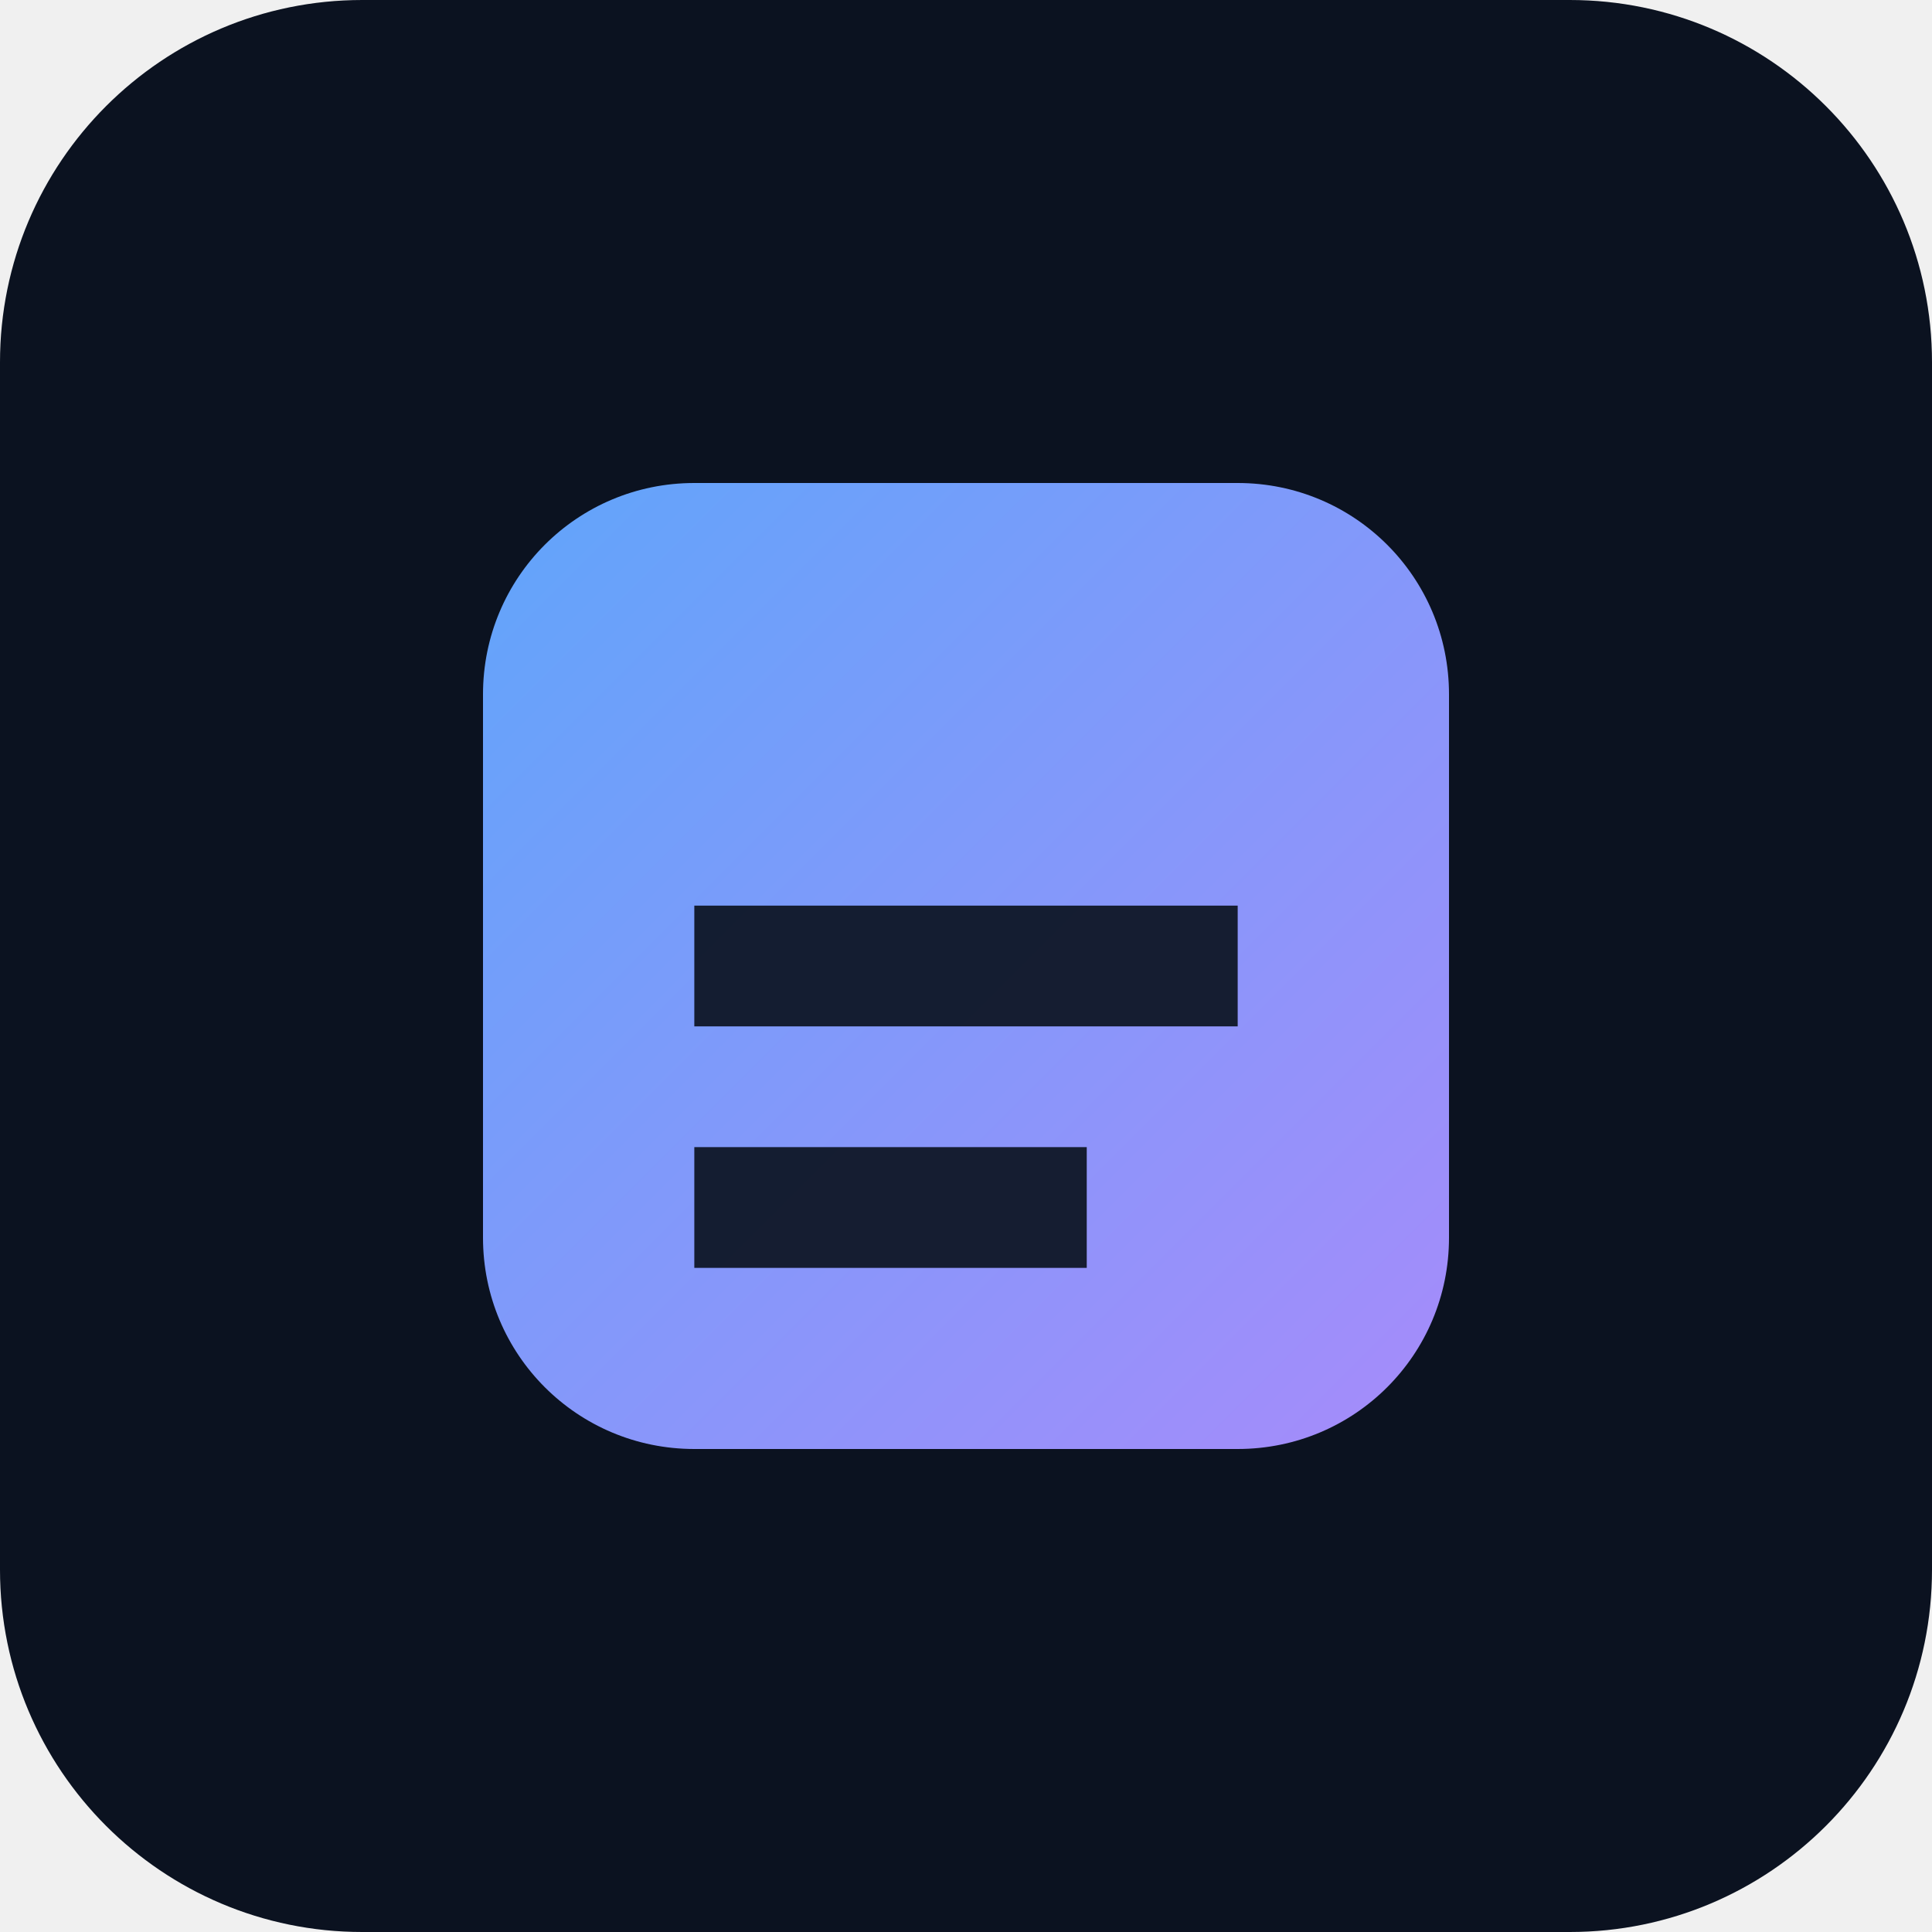
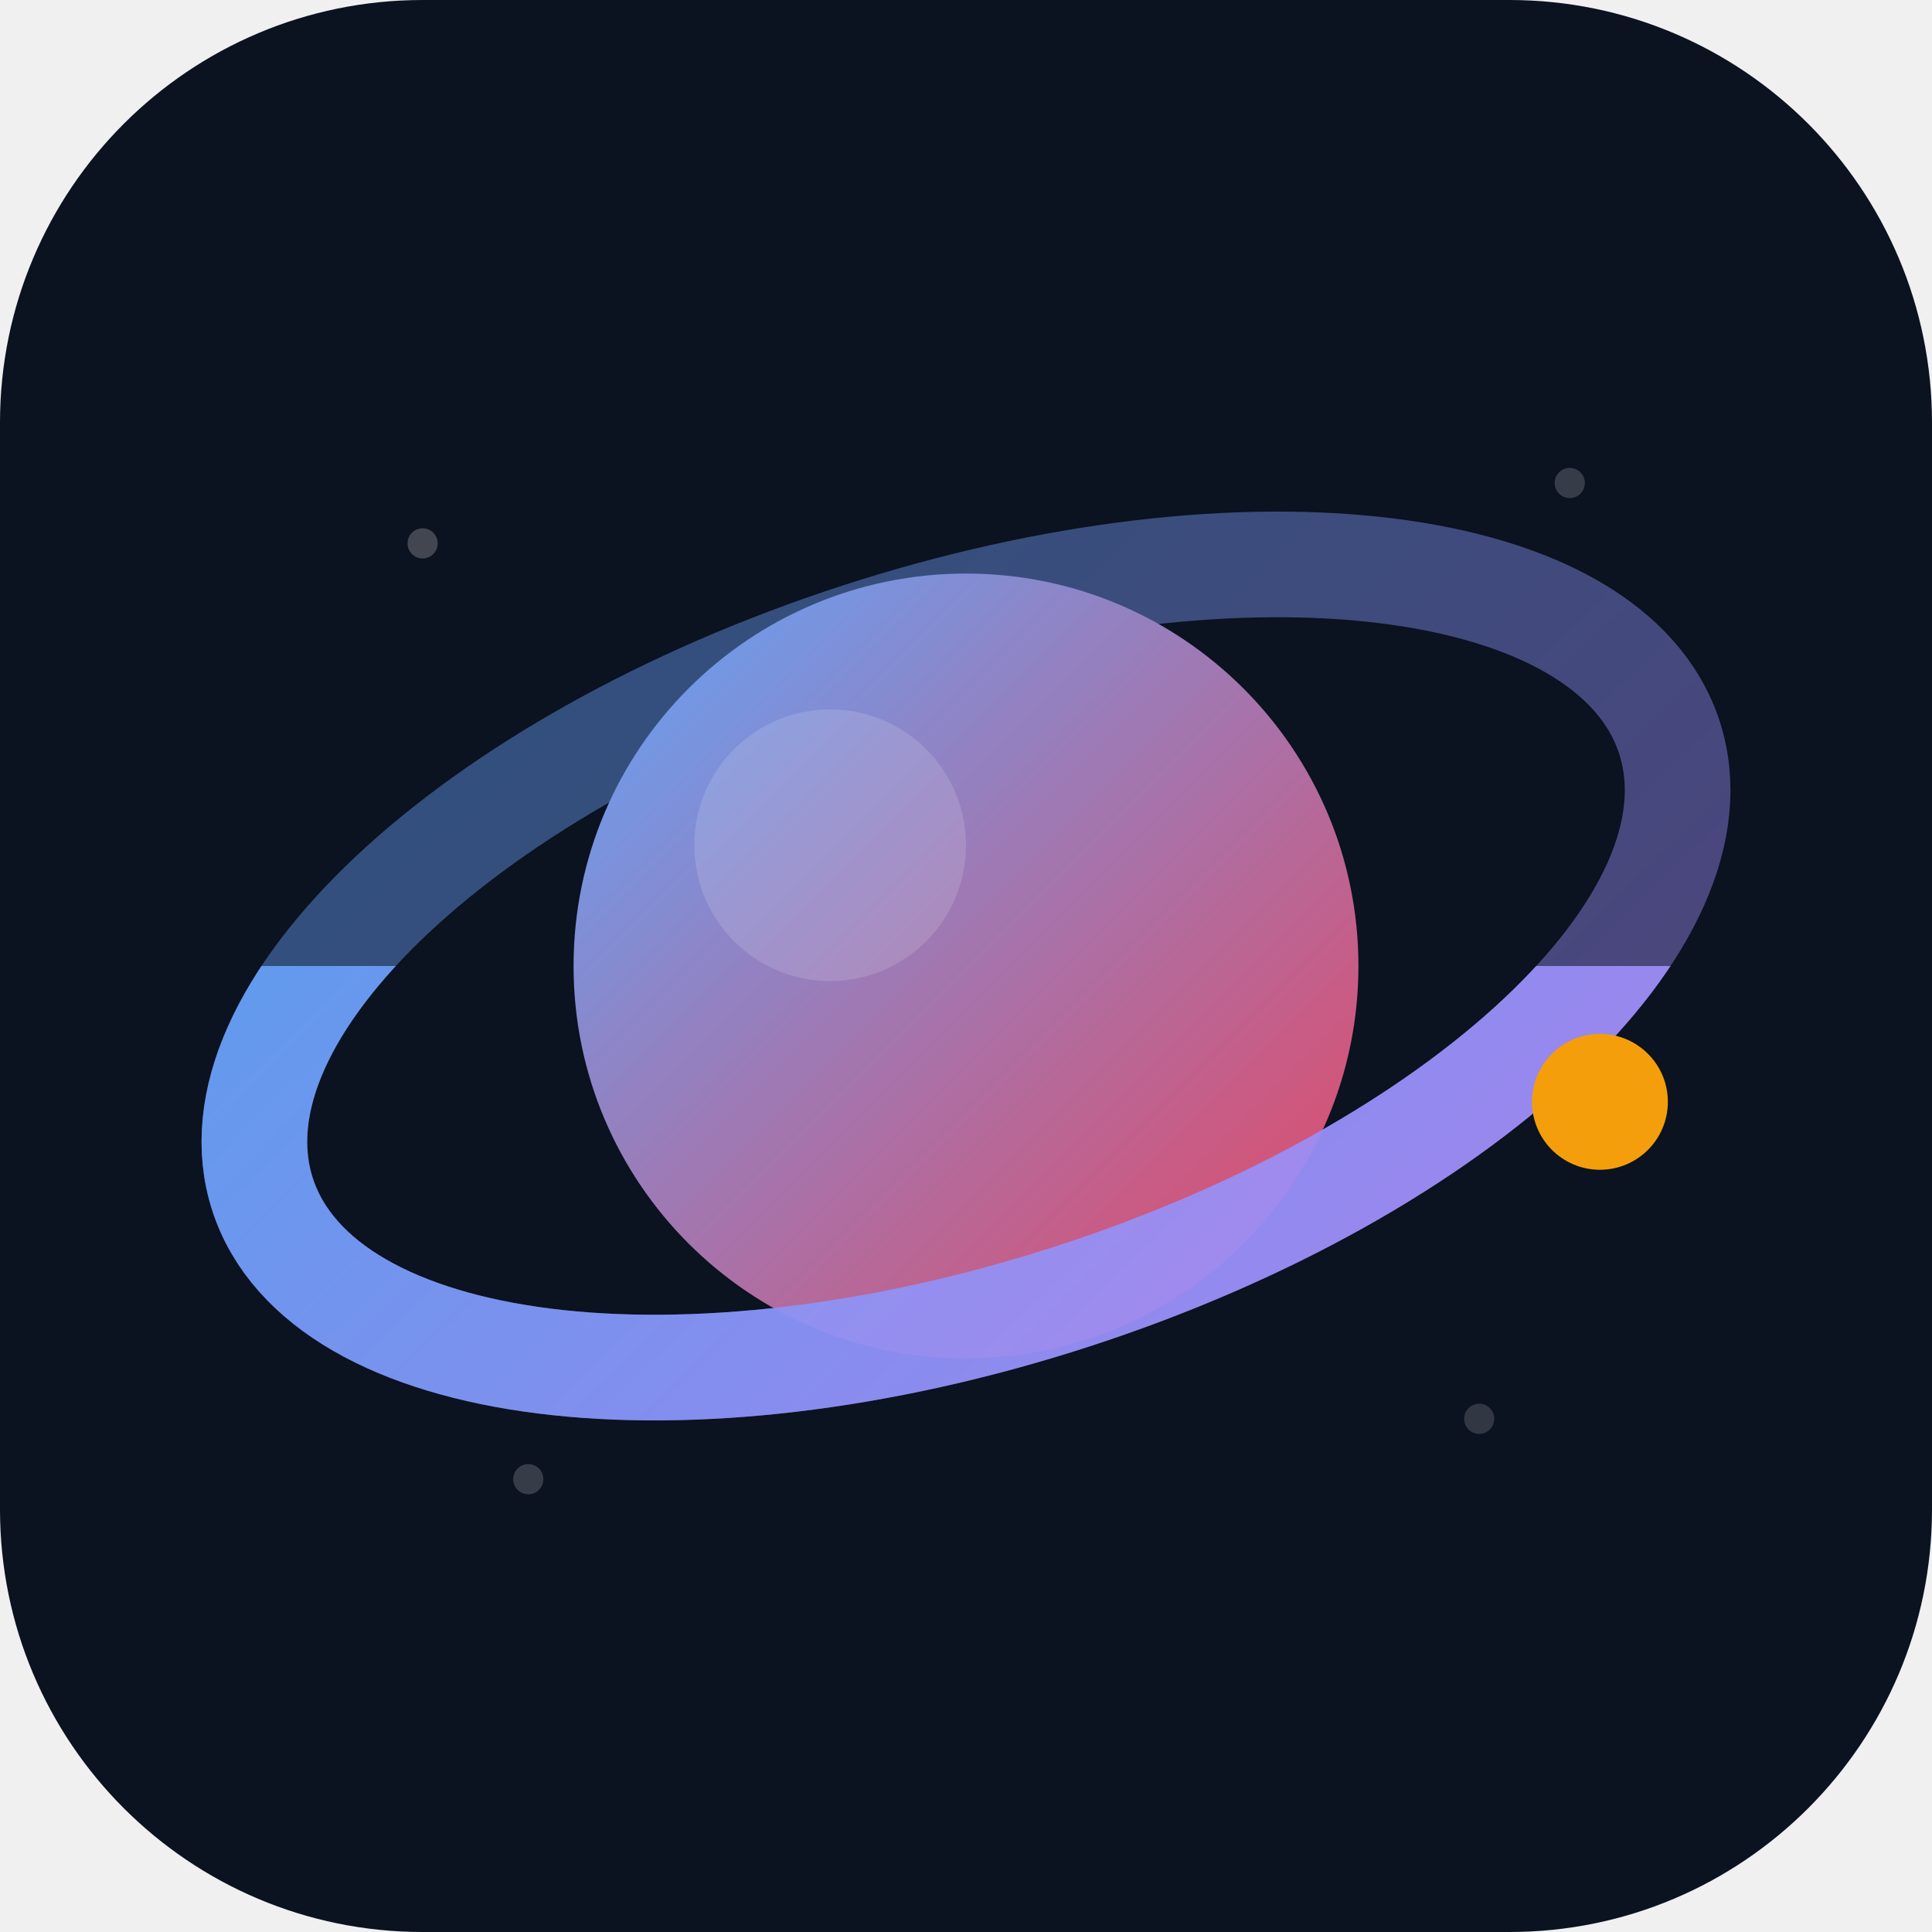
<svg xmlns="http://www.w3.org/2000/svg" viewBox="0 0 256 256">
  <defs>
-     <linearGradient id="g" x1="0" y1="0" x2="1" y2="1">
+     <linearGradient id="planet" x1="0" y1="0" x2="1" y2="1">
      <stop offset="0" stop-color="#60a5fa" />
-       <stop offset="1" stop-color="#a78bfa" />
+       <stop offset="1" stop-color="#e94560" />
    </linearGradient>
+     <linearGradient id="orbit" x1="0" y1="0" x2="1" y2="1">
+       <stop offset="0" stop-color="#60a5fa" stop-opacity="0.95" />
+       <stop offset="1" stop-color="#a78bfa" stop-opacity="0.95" />
+     </linearGradient>
+     <clipPath id="orbitFront">
+       <rect x="0" y="128" width="256" height="128" />
+     </clipPath>
  </defs>
-   <rect width="256" height="256" rx="48" fill="#0b1220" />
-   <path d="M64 92c0-15.5 12.5-28 28-28h72c15.5 0 28 12.5 28 28v72c0 15.5-12.5 28-28 28H92c-15.5 0-28-12.5-28-28V92z" fill="url(#g)" />
-   <path d="M92 120h72v16H92v-16zm0 32h52v16H92v-16z" fill="#0b1220" opacity="0.92" />
+   <rect width="256" height="256" rx="56" fill="#0b1220" />
+   <circle cx="56" cy="72" r="2" fill="#ffffff" opacity="0.22" />
+   <circle cx="208" cy="64" r="2" fill="#ffffff" opacity="0.18" />
+   <circle cx="196" cy="188" r="2" fill="#ffffff" opacity="0.16" />
+   <circle cx="70" cy="196" r="2" fill="#ffffff" opacity="0.18" />
+   <ellipse cx="128" cy="128" rx="98" ry="46" transform="rotate(-18 128 128)" fill="none" stroke="url(#orbit)" stroke-width="14" stroke-linecap="round" opacity="0.45" />
+   <circle cx="128" cy="128" r="52" fill="url(#planet)" />
+   <circle cx="110" cy="112" r="18" fill="#ffffff" opacity="0.14" />
+   <g clip-path="url(#orbitFront)">
+     <ellipse cx="128" cy="128" rx="98" ry="46" transform="rotate(-18 128 128)" fill="none" stroke="url(#orbit)" stroke-width="14" stroke-linecap="round" opacity="0.95" />
+   </g>
+   <circle cx="212" cy="146" r="9" fill="#f59e0b" />
</svg>
